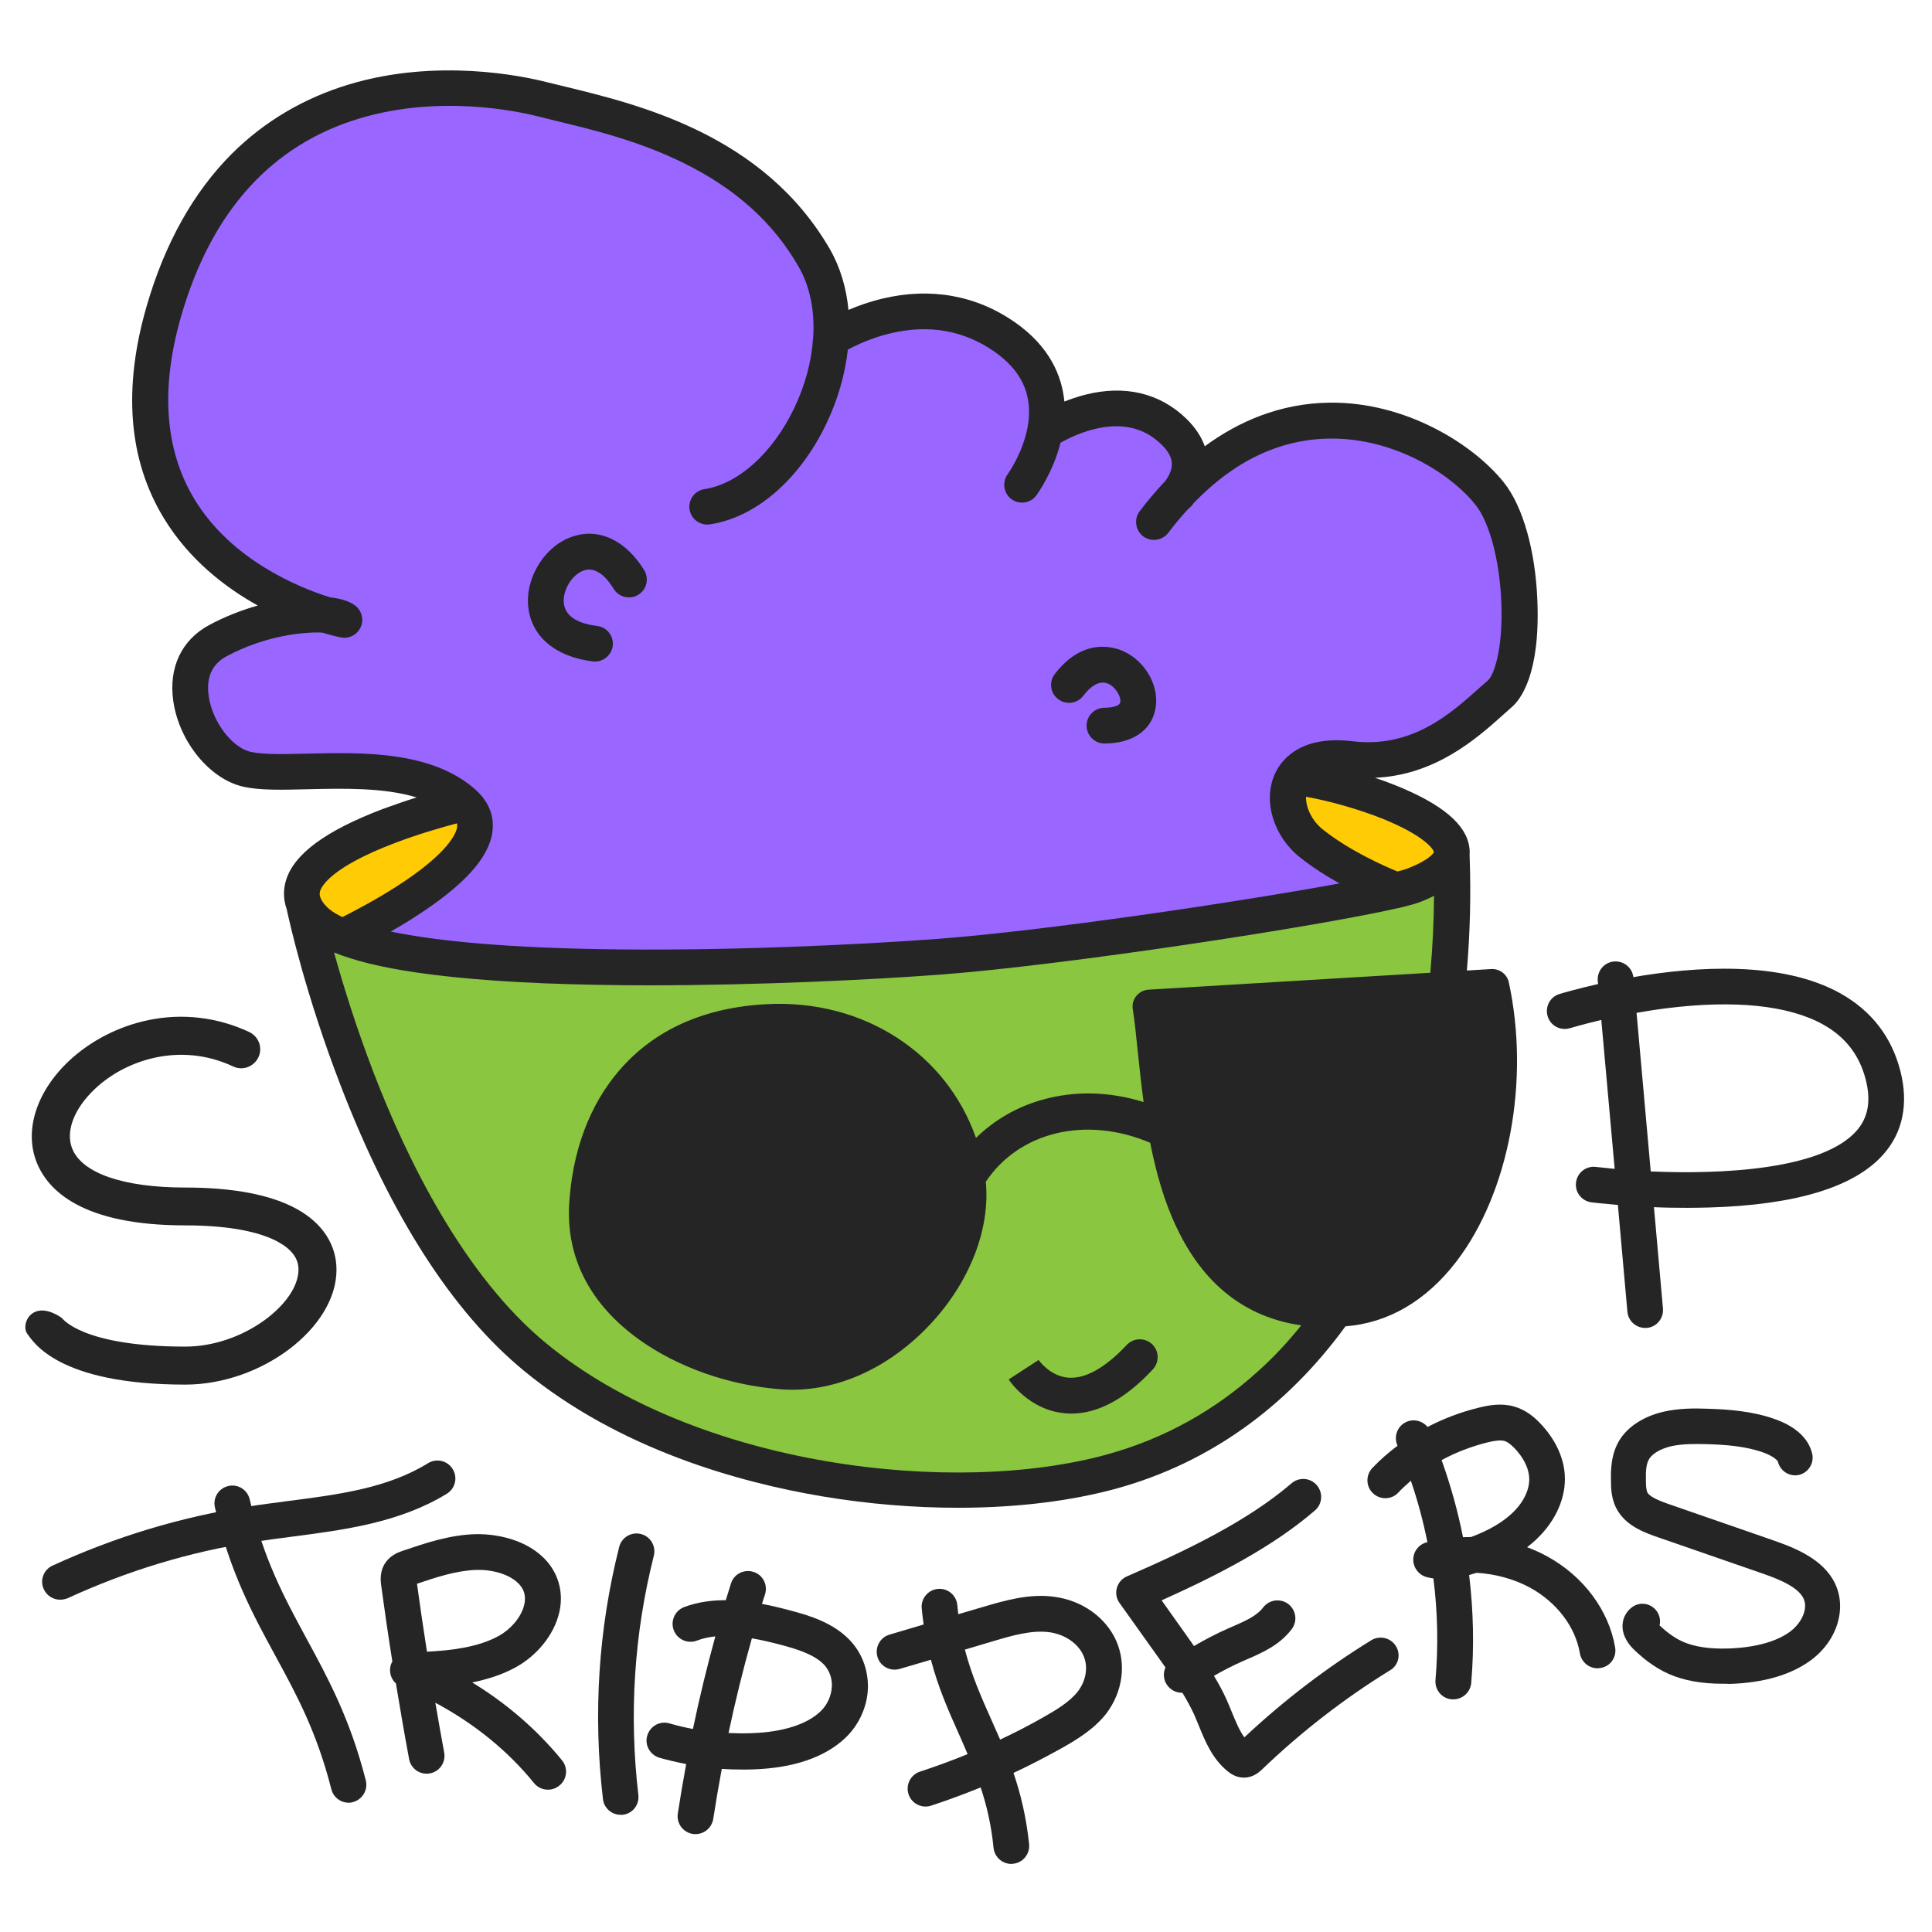
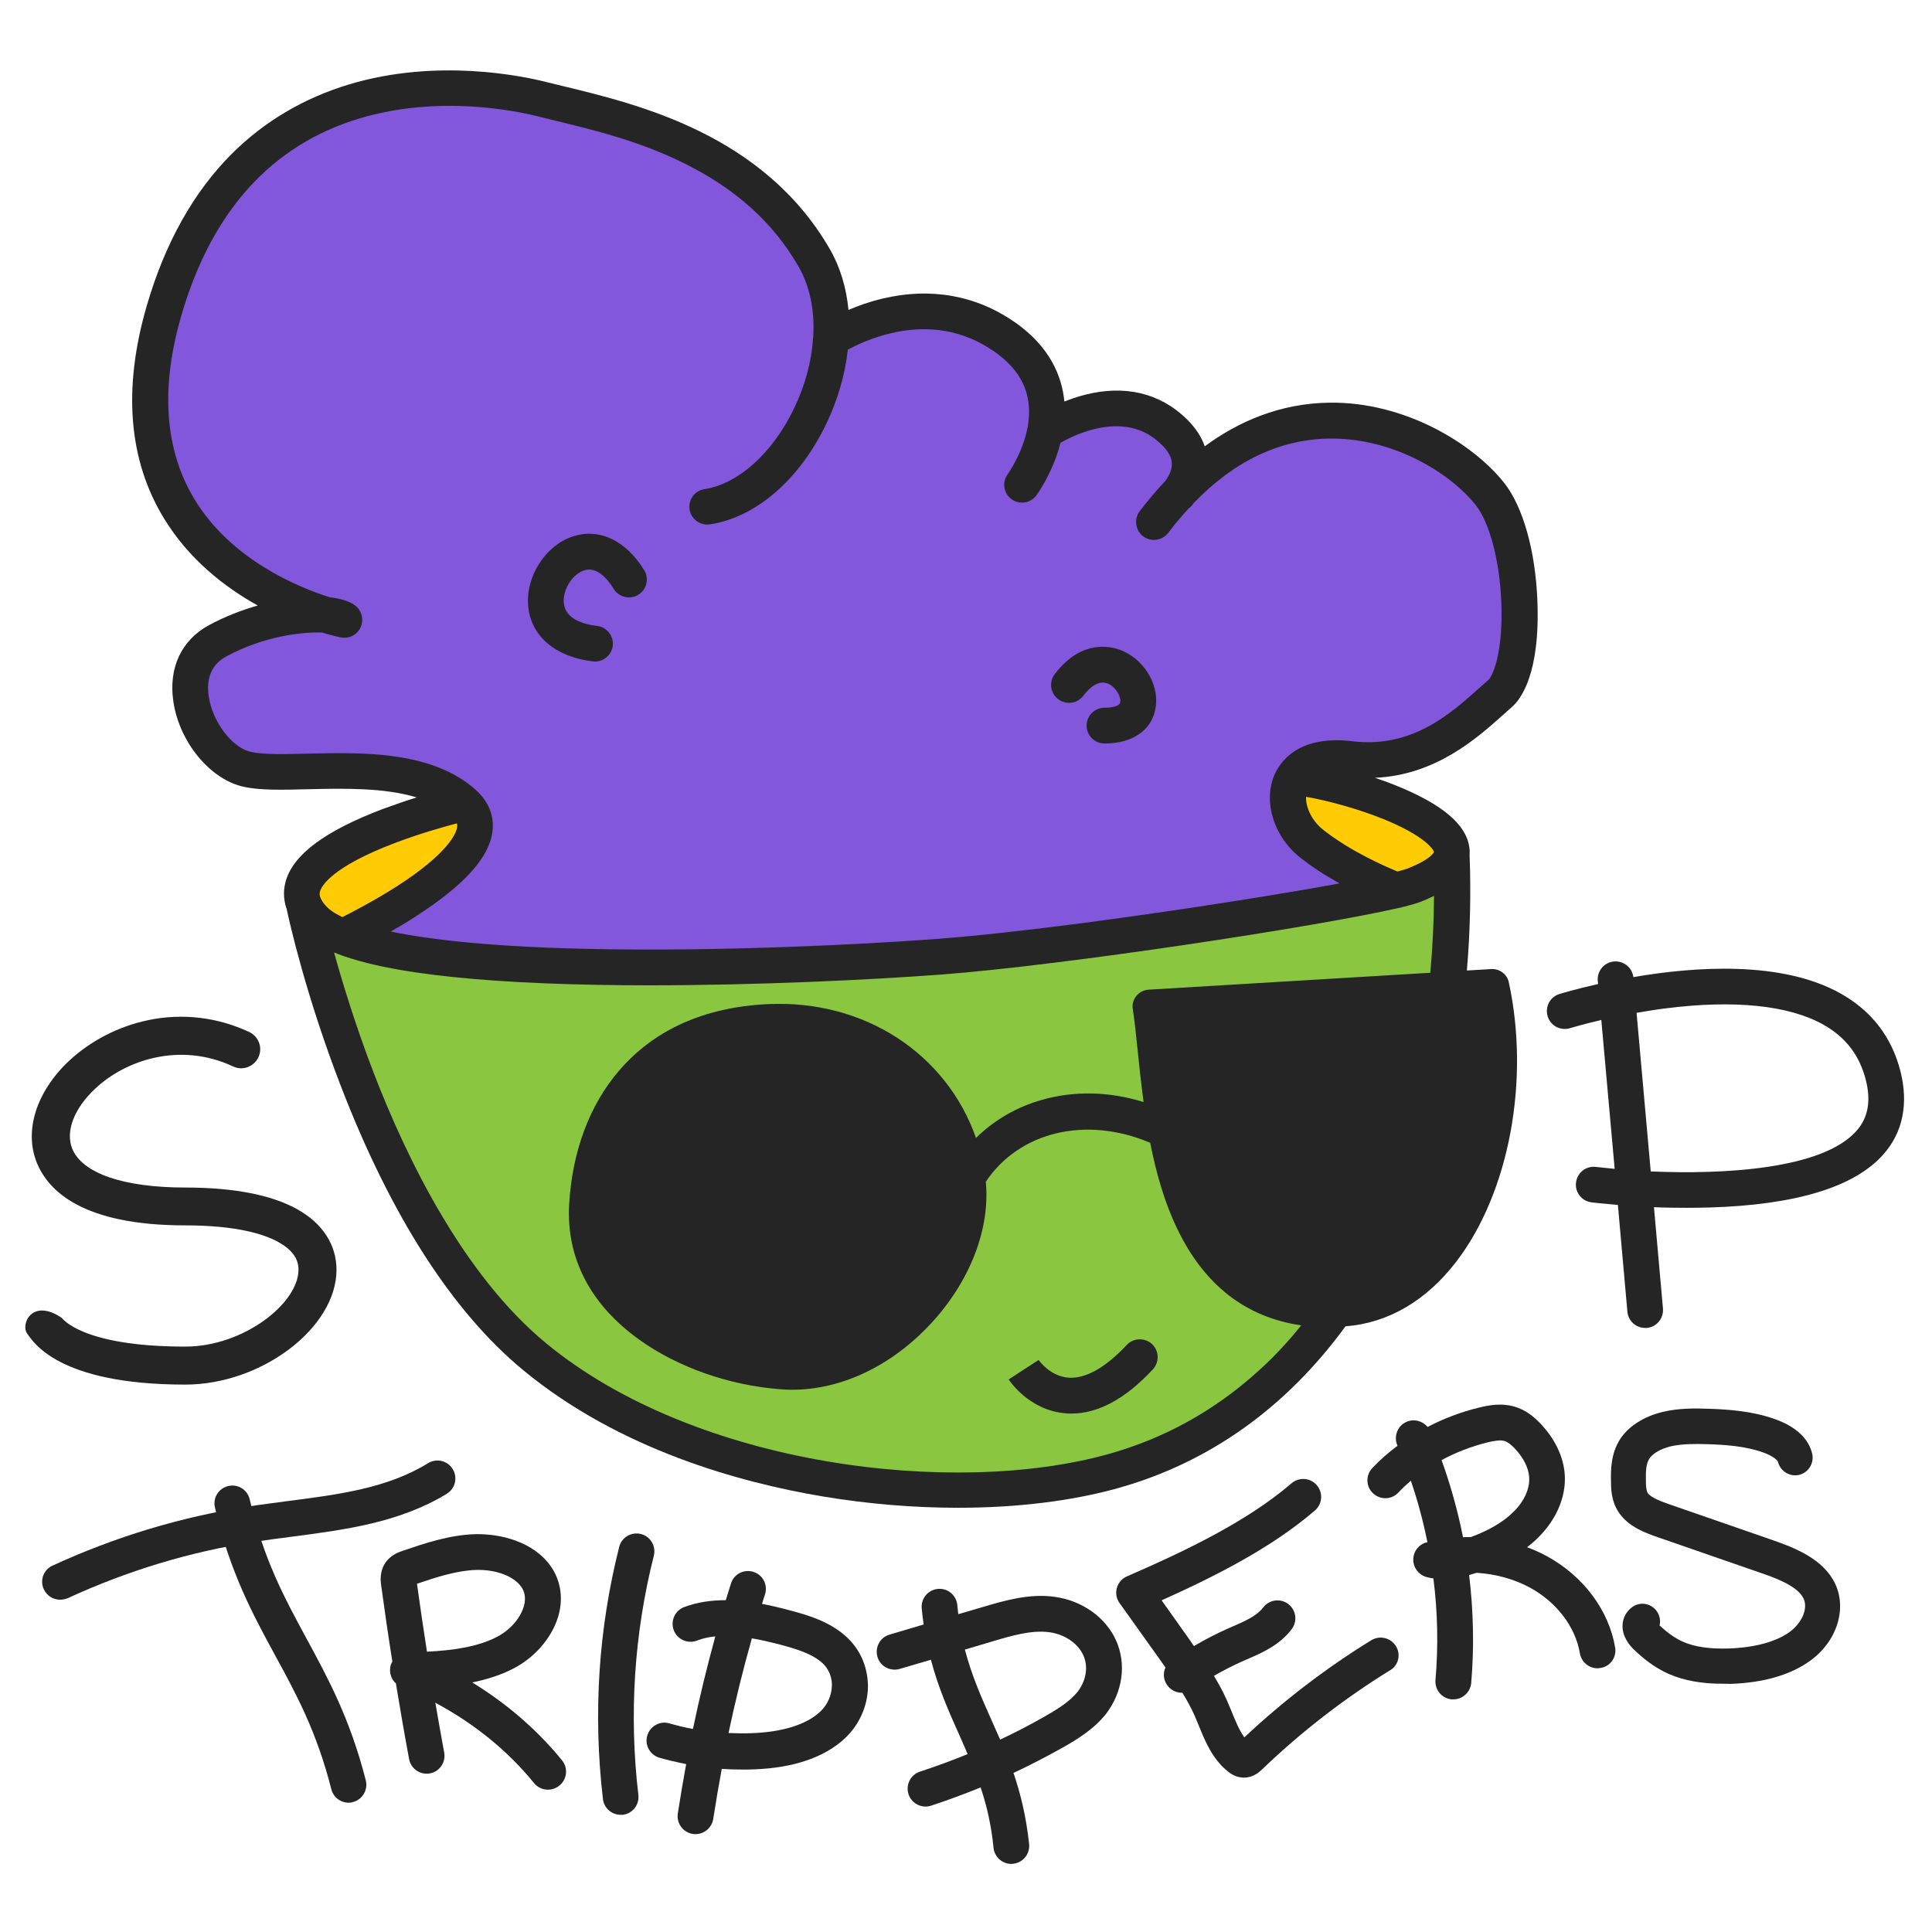
<svg xmlns="http://www.w3.org/2000/svg" version="1.1" id="Layer_1" x="0px" y="0px" viewBox="0 0 1200 1200" style="enable-background:new 0 0 1200 1200;" xml:space="preserve">
  <style type="text/css">
	.st0{fill:none;}
	.st1{fill:#FFCB05;}
- 	.st2{fill:#9966FF;}
+ 	.st2{fill:#8357db;}
	.st3{fill:#8AC63F;}
	.st4{fill:#252525;}
</style>
  <g>
    <g>
      <g>
        <path class="st0" d="M288.1,498.9c0,0-133.1,30.5-93.2,72.1c39.9,41.6,301.2,29.9,389.1,23.3s272.2-35.9,294-44.3     c70.3-27.2-34.7-63.7-74.6-67.1" />
      </g>
      <g>
        <path class="st1" d="M288.1,498.9c0,0-133.1,30.5-93.2,72.1c39.9,41.6,301.2,29.9,389.1,23.3s272.2-35.9,294-44.3     c70.3-27.2-34.7-63.7-74.6-67.1" />
      </g>
      <g>
        <path class="st0" d="M803.5,371.8" />
      </g>
      <g>
        <path class="st2" d="M213,581.8c72,28.4,291.9,18.4,371.1,12.4c79.2-6,236.7-30.3,283-41.2c5.1-1.2-2.2,0.8,0,0     c0,0-30-11.1-52.6-29.1c-22.3-17.8-22.2-58.1,24.3-52.4c46.5,5.6,75.3-25.4,93-40.7s16.3-95.6-6.5-124.1     c-27.6-34.5-112.6-79.3-188.1-5.6l-5.4,5.8c8.3-11,11.6-24.7-2.8-38.7c-33.2-32.3-80.1,0-80.1,0l0.6-3.4c0.1-0.5,0.1-0.9,0.2-1.4     c2.1-17.4-2.5-37.6-25.9-54c-52.1-36.3-107.7,1.4-107.7,1.4l0.2-6.6c0.1-15.6-3.2-30.8-10.8-43.9c-42.1-73-126.2-87.6-168.7-98.5     c-44.3-11.3-188.5-29-235,131.5s112,192,112,192c-6.6-5.6-44.4-5.6-78.8,13c-34.4,18.5-10.5,73.3,18.3,79.7s99.3-10.4,134.7,21     S213,581.8,213,581.8" />
      </g>
      <g>
        <path class="st0" d="M288.1,387.8" />
      </g>
      <g>
        <path class="st3" d="M194.9,571c39.9,41.6,301.2,29.9,389.1,23.3s272.2-35.9,294-44.3l23.5-19.4c6.5,168.7-59,341.2-210.3,383.4     C596,940.5,430.7,924,332.3,843c-103-84.8-143.6-281.2-143.6-281.2L194.9,571z" />
      </g>
      <g>
        <path class="st0" d="M601.1,731.4c22.2-37.1,70.2-52.2,118.2-31.7" />
      </g>
      <g>
        <path class="st0" d="M635.9,850.7c0,0,26.7,41,72.1-7.8" />
      </g>
      <g>
        <path class="st0" d="M369.4,399.8c-64.6-7.8-11.6-93,21.1-39.9" />
      </g>
      <g>
        <path class="st0" d="M664,425.5c30-39,67.2,25.2,22,25.2" />
      </g>
    </g>
    <path class="st4" d="M1180.4,665.4c-5.4-21.3-18-37.6-37.3-48.4c-36.5-20.4-90.3-16.7-128.6-10.1c-0.7-5.9-6-10.2-12-9.7   c-6.1,0.5-10.6,5.9-10.1,12l0.2,2c-13.7,3.1-22.7,5.8-24,6.2c-5.9,1.8-9.1,8-7.3,13.9c1.8,5.9,8,9.1,13.9,7.3   c0.1,0,7.6-2.3,19.4-5.1l8.3,92.5c-4.3-0.4-8.2-0.8-11.6-1.2c-6.1-0.8-11.6,3.5-12.4,9.6c-0.8,6.1,3.5,11.6,9.6,12.4   c0.6,0.1,6.7,0.8,16.4,1.6l5.9,66.3c0.5,5.8,5.4,10.1,11,10.1c0.3,0,0.7,0,1,0c6.1-0.5,10.6-5.9,10.1-12l-5.6-63   c6.4,0.3,13.3,0.4,20.6,0.4c4.5,0,9.1-0.1,13.8-0.2c53.8-1.6,90.2-12.7,108.1-33C1181.9,703.4,1185.5,685.5,1180.4,665.4z    M1153.2,702.3c-21.4,24.3-83.8,27.2-127.9,25.3l-8.8-98.5c5.7-1,11.8-2,18.2-2.8c42.5-5.4,76.2-1.9,97.6,10   c14,7.8,22.7,19.1,26.6,34.5C1162.2,683.9,1160.3,694.2,1153.2,702.3z" />
    <g>
      <g>
        <path class="st4" d="M37.3,993.6c-4.2,0-8.2-2.4-10.1-6.5c-2.6-5.6-0.1-12.2,5.5-14.7c38.9-17.9,79.7-30.2,121.1-36.6     c8.1-1.3,16.4-2.3,24.4-3.4c32.1-4.1,62.4-8,87.7-23.6c5.2-3.2,12.1-1.6,15.3,3.7c3.2,5.2,1.6,12.1-3.7,15.3     c-29.4,18-63.5,22.4-96.5,26.7c-7.9,1-16,2.1-23.8,3.3c-39.4,6.1-78.1,17.8-115.2,34.9C40.4,993.3,38.9,993.6,37.3,993.6z" />
      </g>
      <g>
        <path class="st4" d="M216.6,1119.7c-5,0-9.5-3.3-10.8-8.4c-9.1-35.7-21.6-58.7-34.9-83.1c-13.8-25.4-28.1-51.6-37.4-91.9     c-1.4-6,2.3-11.9,8.3-13.3c6-1.4,11.9,2.3,13.3,8.3c8.6,37.4,21.6,61.1,35.2,86.3c13.3,24.5,27.1,49.8,36.9,88.2     c1.5,5.9-2.1,12-8,13.5C218.5,1119.6,217.5,1119.7,216.6,1119.7z" />
      </g>
    </g>
    <g>
      <path class="st4" d="M340.3,1111.6c-3.2,0-6.4-1.4-8.6-4.1c-16.3-20.1-37.2-37-61.3-49.9c1.8,10.4,3.6,20.7,5.5,31    c1.1,6-2.9,11.8-8.9,12.9c-6,1.1-11.8-2.9-12.9-8.9c-2.9-15.6-5.6-31.3-8.2-47c-2.8-2.5-4.1-6.3-3.5-10.1c0.2-1.3,0.7-2.5,1.3-3.5    c-2.5-15.7-4.8-31.4-6.9-47c-0.4-2.8-1.3-9.4,3.2-15.2c3.4-4.3,8-5.9,10.8-6.8c13.3-4.5,28.5-9.7,44.7-10.1    c15.5-0.3,35.8,4.7,46.5,19.8c5.9,8.4,7.8,18.7,5.3,29.1c-3.2,13.5-13.6,26.5-27.2,33.9c-8.4,4.6-17.6,7.4-26.8,9.3    c21.6,13.2,40.5,29.6,55.8,48.4c3.9,4.8,3.1,11.8-1.6,15.6C345.3,1110.8,342.8,1111.6,340.3,1111.6z M259,983.7    c1.9,14,4,28.1,6.2,42.2c15.1-0.8,31.5-2.7,44.2-9.6c8.1-4.4,14.4-12,16.2-19.5c1-4.3,0.4-8.1-1.9-11.3    c-4.6-6.5-15.7-10.7-27.8-10.4C283.5,975.5,271.1,979.6,259,983.7z M256.2,984.7L256.2,984.7L256.2,984.7z" />
    </g>
    <g>
      <path class="st4" d="M385.5,1127.2c-5.6,0-10.4-4.2-11-9.8c-6.2-52.9-2.8-105.6,10.1-156.6c1.5-5.9,7.5-9.5,13.5-8    c5.9,1.5,9.5,7.5,8,13.5c-12.2,48.4-15.5,98.4-9.6,148.6c0.7,6.1-3.6,11.6-9.7,12.3C386.3,1127.2,385.9,1127.2,385.5,1127.2z" />
    </g>
    <path class="st4" d="M527.7,1018.6c-10.2-10.6-24.5-15.1-37.2-18.4c-5.6-1.5-11.3-2.9-17.2-4c0.6-2,1.2-4,1.9-6   c1.8-5.9-1.4-12.1-7.3-13.9c-5.9-1.8-12.1,1.4-13.9,7.3c-1.1,3.4-2.1,6.8-3.2,10.3c-8.9,0-17.7,1.2-25.9,4.3   c-5.7,2.2-8.6,8.6-6.4,14.4c2.2,5.7,8.6,8.6,14.4,6.4c3.6-1.4,7.4-2.2,11.4-2.6c-5.2,19-9.9,38.2-13.9,57.5   c-4.9-0.9-9.8-2.1-14.7-3.5c-5.9-1.7-12,1.8-13.7,7.7c-1.7,5.9,1.8,12,7.7,13.7c5.4,1.5,10.9,2.8,16.5,3.9   c-1.9,10.2-3.6,20.4-5.2,30.7c-0.9,6.1,3.2,11.7,9.3,12.7c0.6,0.1,1.1,0.1,1.7,0.1c5.4,0,10.1-3.9,11-9.4   c1.6-10.4,3.4-20.8,5.3-31.1c4.3,0.3,8.5,0.4,12.8,0.4c2.3,0,4.6,0,6.9-0.1c25.1-0.9,44.2-7.5,56.9-19.4   c8.7-8.2,13.9-19.7,14.2-31.5C539.2,1036.8,535.2,1026.4,527.7,1018.6z M516.7,1047.2c-0.2,5.9-2.8,11.8-7.2,15.9   c-8.5,8-23.2,12.7-42.5,13.4c-4.8,0.2-9.7,0.1-14.5-0.1c4.2-19.8,9-39.4,14.5-58.8c6,1,12.1,2.5,17.9,4c9.8,2.6,20.7,5.9,26.9,12.3   C516,1038.5,516.8,1043.7,516.7,1047.2z" />
    <path class="st4" d="M693.2,1018.9c-6.5-14.4-21.1-24.8-38.3-27.1c-15.7-2.2-31.4,2.5-44,6.2l-15.7,4.6c-0.2-1.9-0.4-3.7-0.6-5.7   c-0.6-6.1-6-10.6-12.1-10c-6.1,0.6-10.6,6-10,12.1c0.3,3.4,0.7,6.7,1.2,10l-21.2,6.3c-5.9,1.7-9.2,7.9-7.5,13.8   c1.7,5.9,7.9,9.2,13.8,7.5l19.4-5.7c4.6,17.5,11.1,32.1,17.5,46.4c1.8,4.1,3.6,8.1,5.3,12.2c-9.7,4-19.6,7.6-29.6,10.9   c-5.8,1.9-9,8.2-7.1,14c1.5,4.7,5.9,7.7,10.6,7.7c1.1,0,2.3-0.2,3.5-0.6c10.4-3.4,20.6-7.2,30.7-11.3c3.7,11.1,6.6,23.2,8,37.5   c0.6,5.7,5.4,10,11,10c0.4,0,0.8,0,1.2-0.1c6.1-0.6,10.5-6.1,9.9-12.2c-1.8-17-5.3-31.3-9.7-44.2c10.3-4.8,20.4-10.1,30.3-15.6   c9.2-5.2,19.7-11.6,27.2-21.1C697.3,1051,699.8,1033.6,693.2,1018.9z M669.3,1050.8c-5,6.3-13.3,11.3-20.7,15.5   c-8.9,5.1-18,9.8-27.4,14.2c-1.8-4.1-3.6-8.2-5.4-12.2c-6.3-14.1-12.3-27.7-16.5-43.7l17.8-5.3c11.1-3.3,23.7-7,34.7-5.5   c9.5,1.3,17.7,6.9,21,14.2C676.1,1035,674.7,1043.9,669.3,1050.8z" />
    <path class="st4" d="M1003.2,1023.3c-3.9-23.1-19.7-44.3-42.2-56.6c-4-2.2-8.2-4.1-12.5-5.7c2.3-1.8,4.5-3.6,6.5-5.6   c11.6-11.3,17.8-25.6,16.9-39.4c-0.7-11.2-6.2-22.6-15.5-32.2c-3.3-3.4-8.5-8.1-16-10.2c-7.8-2.2-15.4-0.9-21.8,0.7   c-11.2,2.7-21.9,6.8-31.9,12c-3.1-3.7-8.3-5.2-13-3.2c-5.6,2.4-8.2,8.9-5.8,14.6c0,0.1,0.1,0.2,0.1,0.3   c-5.6,4.2-10.9,8.8-15.6,13.8c-4.2,4.4-4.1,11.5,0.4,15.7c4.4,4.2,11.5,4.1,15.7-0.4c2.4-2.6,5.1-5,7.8-7.4   c4.3,12.5,7.7,25.3,10.3,38.2c-0.2,0-0.4,0.1-0.6,0.1c-4.8,1.3-8.2,5.7-8.2,10.7c0,5,3.3,9.4,8.1,10.8c1.5,0.4,2.9,0.7,4.4,0.9   c2.7,21,3.1,42.2,1.3,63.1c-0.5,6.1,4,11.5,10.1,12c0.3,0,0.6,0,1,0c5.7,0,10.6-4.4,11.1-10.2c1.9-22.2,1.4-44.7-1.3-67   c1.6-0.5,3.2-1,4.6-1.4c11.7,0.7,23.2,3.8,33.2,9.2c16.6,9.1,28.2,24.3,31,40.8c0.9,5.4,5.6,9.3,10.9,9.3c0.6,0,1.2-0.1,1.9-0.2   C1000.2,1035.1,1004.2,1029.4,1003.2,1023.3z M913.6,954.7c-1.6,0-3.2,0-4.9,0.1c-3.2-16.2-7.7-32.3-13.3-47.9   c8.8-4.8,18.5-8.5,28.5-11c3.4-0.8,7.7-1.7,10.5-0.9c1.8,0.5,3.7,1.9,6.1,4.3c5.6,5.8,8.9,12.2,9.3,18.2c0.5,7.2-3.2,15.3-10.2,22   C933.4,945.5,924.7,950.6,913.6,954.7z" />
    <path class="st4" d="M867,1022.4c-3.2-5.2-10.1-6.8-15.3-3.6c-28.1,17.3-54.6,37.6-78.8,60.3c-3.1-4.2-5.4-9.9-7.8-15.7   c-1-2.5-2.1-5.1-3.2-7.6c-2.3-5.2-5-10.1-7.9-14.9c5.7-3.3,11.6-6.3,17.6-9c1-0.4,2-0.9,3-1.3c9.5-4.1,20.2-8.8,27.7-18.7   c3.7-4.9,2.8-11.8-2.1-15.6c-4.9-3.7-11.8-2.8-15.6,2.1c-4,5.3-11.3,8.5-18.9,11.8c-1.1,0.5-2.1,0.9-3.2,1.4   c-7.2,3.2-14.1,6.8-20.9,10.8c-0.7-1-1.4-1.9-2-2.9L721.5,994c34.3-15.4,68.6-32.9,95.2-55.8c4.7-4,5.2-11,1.2-15.7   c-4-4.7-11-5.2-15.7-1.2c-27.6,23.7-65.4,41.8-102.2,57.8c-3.1,1.3-5.4,4-6.3,7.2s-0.3,6.7,1.7,9.4l26.1,36.6   c0.8,1.1,1.6,2.2,2.4,3.4c-1.6,3.5-1.3,7.6,1,10.9c2.2,3.1,5.6,4.8,9.1,4.8c0.1,0,0.3,0,0.4,0c2.7,4.4,5.1,8.8,7.2,13.3   c1,2.2,1.9,4.5,2.9,6.9c4,9.8,8.5,21,18.2,28.7c1.1,0.9,4.5,3.6,9.3,3.8c0.2,0,0.5,0,0.7,0c5.9,0,9.7-3.7,11.2-5.1   c24.3-23.3,51-44,79.4-61.5C868.6,1034.5,870.3,1027.6,867,1022.4z" />
    <g>
      <path class="st4" d="M1069.9,1045.8c-13.1,0-24-2-33.2-6c-9.6-4.2-16.9-10.5-21.6-15c-2.9-2.7-7.7-8.4-7.3-15.6    c0.2-4.3,2.3-8.2,5.7-10.8c4.8-3.7,11.6-2.8,15.3,2c2.1,2.7,2.7,6.1,2,9.2c5.3,4.9,9.9,8.1,14.7,10.2c7.2,3.1,16.5,4.5,28.4,4.1    c16.3-0.6,29.5-4.2,38-10.5c7-5.2,11.9-14.7,7.8-21.5c-4.5-7.5-18.1-12.2-27.1-15.3l-62.6-21.7c-7.5-2.6-18.8-6.5-24.8-15.9    c-4.5-6.9-4.6-14.7-4.6-19.3c-0.1-6.3-0.2-16.8,5.8-26c5.3-8,14.8-14,26.6-16.8c9.8-2.3,19.7-2.2,28.1-1.9    c12.7,0.4,27.5,1.5,41.2,6.4c13.1,4.6,21.1,12.1,23.3,21.6c1.3,5.9-2.4,11.7-8.2,13.1c-5.9,1.3-11.7-2.4-13.1-8.2    c-0.2-0.7-2.7-3.5-9.3-5.8c-10.9-3.9-23.7-4.8-34.7-5.1c-7.1-0.2-15.2-0.3-22.4,1.3c-6.2,1.5-11.2,4.3-13.4,7.6    c-2.2,3.3-2.3,8.3-2.2,13.7c0,3.2,0.2,6.2,1.1,7.7c2,3,9.3,5.6,13.6,7.1l62.6,21.7c12,4.2,30.1,10.4,38.7,24.7    c9.6,15.9,3.8,37.5-13.4,50.3c-12.3,9.1-29.2,14.1-50.3,14.8C1073,1045.8,1071.4,1045.8,1069.9,1045.8z" />
    </g>
  </g>
  <g>
    <path class="st4" d="M926.2,601.9l-15.1,0.9c2-23.4,2.6-47.3,1.7-71.4c0.1-1.7,0.1-3.5-0.2-5.3c-2-14.2-17.1-26.8-46-38.4   c-4-1.6-8.3-3.2-12.6-4.6c37.7-1.6,63.4-24.6,79.6-39.1c2-1.8,3.8-3.4,5.5-4.9c5.3-4.6,17.6-20.3,15.8-65.9   c-1.2-31.2-9-58.7-20.8-73.5c-19.4-24.3-61.6-50.2-108.3-49.6c-30.9,0.4-56.7,11.8-77.5,27.1c-2.1-6-5.9-11.7-11.4-17.1   c-16.5-16-38.3-21.2-63-14.9c-4.6,1.2-9,2.7-12.8,4.2c-1.5-15.8-9-34.1-30.8-49.3c-24-16.7-52.4-21.8-82.3-14.6   c-8,1.9-15.2,4.5-21,7c-1.3-13.8-5.2-26.8-11.7-38C474.2,83.7,397.1,65,351,53.8c-4.1-1-7.9-1.9-11.5-2.8   c-14.9-3.8-68-15-122.6,1.4c-28.2,8.5-52.7,23-72.9,43.1c-23.8,23.8-41.6,55.6-52.9,94.6c-14.9,51.4-11.3,95.7,10.7,131.8   c15.6,25.6,37.8,42.8,58.3,54.2c-10.2,2.9-20.5,6.9-30.3,12.2c-17,9.2-25.1,26.3-22.2,46.9c3.5,25.3,22.6,48.7,43.4,53.4   c10.5,2.4,24.5,2,40.6,1.6c21.6-0.5,46.9-1.1,67.2,5.1c-6.5,2-13.7,4.5-21.1,7.2c-35.5,13.5-55.2,28-60.1,44.4   c-1.4,4.7-2,10.9,0.5,17.9c1.6,7.6,11.9,53.6,33.5,109.5c31.2,81,69.5,140.6,113.7,177c59.4,48.9,133.9,69.5,185.9,78.2   c28.2,4.7,56.6,7,83.9,7c36.1,0,70.3-4.1,99.3-12.2c56.6-15.8,104.6-50.1,141.3-100.5c26.5-2,50.3-15.9,69-40.4   c32.7-42.8,45.7-112.5,32.4-173.5C936,605.1,931.4,601.6,926.2,601.9z M859.2,508.7c25.5,10.4,31.2,18.8,31.4,20.5c0,0,0,0.1,0,0.1   c-0.2,0.4-2.3,4.7-16.5,10.2c-1.3,0.5-3.4,1.1-6.1,1.8c-7.8-3.2-29.6-12.7-46.5-26.2c-6.5-5.2-10.5-13.4-10.3-20.2   C825.5,497.4,844,502.6,859.2,508.7z M191,468.1c-14.1,0.3-27.3,0.7-35.2-1.1c-11.8-2.6-24-18.9-26.2-34.8   c-1.6-11.4,2.1-19.6,10.8-24.4c23.6-12.8,47.5-15.4,59.7-14.9c6.6,2,10.9,2.9,11.6,3c5,1,10-1.5,12.2-6.1c2.2-4.6,1-10-2.8-13.3   c-3.3-2.8-9-4.7-16.2-5.5c-19.9-6.3-61.3-23.3-84.1-60.9c-18.5-30.6-21.3-68.9-8.2-114c18.8-64.9,56.1-106.2,110.9-122.6   c49.2-14.7,97.2-4.6,110.7-1.2c3.6,0.9,7.6,1.9,11.7,2.9c22.7,5.5,50.9,12.3,78.6,26c32.3,15.9,55.7,36.9,71.5,64.4   c7.1,12.2,10.1,27.5,9.1,43.7c0,0.3,0,0.6-0.1,0.8c-0.9,14.3-4.9,29.3-11.9,43.8c-13.3,27.6-34.6,46.7-55.5,49.9   c-6.1,0.9-10.2,6.6-9.3,12.6s6.6,10.2,12.6,9.3c28.5-4.3,55.5-27.6,72.2-62.2c7.3-15.2,11.8-31,13.5-46.3c5.3-2.9,15-7.5,27.1-10.3   c23.6-5.5,45.1-1.6,63.8,11.4c16.5,11.5,23.4,25.7,21.3,43.6c-0.2,1.3-0.4,2.6-0.6,3.9c0,0.1,0,0.2-0.1,0.3   c-3.1,15.8-12.1,28.3-12.2,28.4c-3.6,4.9-2.6,11.9,2.3,15.5c2,1.5,4.3,2.2,6.6,2.2c3.4,0,6.8-1.6,8.9-4.5   c0.5-0.7,10.3-14.1,15-32.7c4.3-2.4,12-6.3,21.1-8.5c16.8-4.1,30.8-1,41.5,9.5c7.8,7.6,8.6,14,2.7,22.5c-6,6.4-11.4,12.8-16.1,19   c-3.7,4.9-2.7,11.9,2.1,15.6c4.9,3.7,11.9,2.7,15.6-2.1c4.1-5.5,8.4-10.5,12.7-15.2c0.9-0.6,1.7-1.4,2.4-2.3c0.3-0.3,0.5-0.7,0.7-1   c25.3-26.3,53.7-39.7,84.5-40.1c0.5,0,0.9,0,1.3,0c38.7,0,73.4,21.3,89.3,41.2c8.7,10.9,15,34.7,16,60.5c1.2,30.2-5,45.5-8.1,48.3   c-1.8,1.6-3.8,3.3-5.8,5.1c-17.6,15.8-41.7,37.4-78.6,32.9c-34.1-4.1-45.3,13.4-48.5,21.1c-7,16.6-0.3,38.1,15.9,51   c7.9,6.3,16.5,11.7,24.6,16.2c-64.1,11.8-183,29.4-248.9,34.4c-50.3,3.8-135.9,7.8-211.5,6.4c-63.8-1.1-103.8-5.7-128.9-10.9   c4.9-2.8,10.2-5.9,15.5-9.4c29.7-19.1,45.3-36.1,47.6-52.2c1-6.9,0-17-10.1-26.2c-0.1-0.1-0.1-0.1-0.2-0.2c0,0-0.1-0.1-0.1-0.1   C268.1,466.3,225.3,467.3,191,468.1z M198.8,553.5c1-3.2,7.2-15,46.5-29.9c15.2-5.8,30.2-10,38.5-12.2c0.3,1.1,0.2,1.9,0.1,2.5   c-0.5,3.2-4.6,15.5-37.4,36.6c-13.6,8.7-27.1,15.7-33.8,19.1c-5.2-2.4-8.1-4.7-9.7-6.3C197.6,557.7,198.5,554.7,198.8,553.5z    M781.4,851.7c-27,24.5-58.3,41.8-93.1,51.5c-95.4,26.6-255.9,7.9-349-68.8c-51.3-42.2-86.5-114.4-107-167.5   c-11.2-29.1-19.4-55.8-24.8-75.3c12.5,5.1,29.2,9.2,50.9,12.4c29.2,4.3,67.1,6.9,112.7,7.7c10.5,0.2,21.1,0.3,31.9,0.3   c67.6,0,137.9-3.4,181.7-6.7c76.4-5.8,233.4-29.7,283.8-41.3c0.6-0.1,1.3-0.2,1.9-0.4c5.3-1.3,9.2-2.4,11.5-3.3   c3.2-1.2,6.1-2.5,8.8-3.9c-0.1,16.1-0.9,32.1-2.3,47.8l-175,10.5c-3,0.2-5.7,1.6-7.6,3.9c-1.9,2.3-2.7,5.3-2.2,8.2   c1.1,7.1,2,15.6,3,25.5c1,9.8,2.2,20.8,3.7,32.2c-21.3-6.6-42.9-7.1-63-1.4c-15.7,4.4-29.8,12.6-41.1,23.7   c-18.3-52.3-69.5-86.2-129.8-83.1c-39.1,2-70,15.9-91.8,41.2c-18.5,21.5-29.2,50.3-31.1,83.3c-1.8,33.1,13.1,62,43.3,83.7   c24,17.3,56.1,28.6,88,31c2.4,0.2,4.7,0.3,7.1,0.3c30.7,0,61.7-14.7,86.2-41c24.5-26.4,37-59,34.2-88.2   c20.8-31.1,62.2-41.1,102.1-24.2c3.6,18.2,8.7,36.6,16.6,53c16.7,35.1,42.6,55.4,77.2,60.4C800,833.5,791,843.1,781.4,851.7z" />
    <g>
      <path class="st4" d="M665.4,878c-1.3,0-2.6-0.1-3.9-0.2c-22.3-1.9-34.5-20.2-35-21l18.6-12.1l-0.1-0.1c0.1,0.1,7,10.2,18.6,11.1    c10.6,0.8,23-6.2,36.2-20.3c4.2-4.5,11.2-4.7,15.7-0.6c4.5,4.2,4.7,11.2,0.6,15.7C699.1,868.8,682.1,878,665.4,878z" />
    </g>
    <g>
      <path class="st4" d="M369.5,410.9c-0.4,0-0.9,0-1.3-0.1c-23.2-2.8-38.2-15.5-40.1-33.9c-1.9-18.3,10.4-37.9,27.4-43.6    c16.4-5.6,33.1,2.2,44.6,20.8c3.2,5.2,1.6,12.1-3.6,15.3c-5.2,3.2-12.1,1.6-15.3-3.6c-4.1-6.7-10.7-14.1-18.5-11.5    c-7.4,2.5-13.3,12.2-12.5,20.3c1,9.8,11.8,13.1,20.7,14.2c6.1,0.7,10.4,6.3,9.7,12.4C379.8,406.8,375,410.9,369.5,410.9z" />
    </g>
    <g>
      <path class="st4" d="M686,461.8c-6.1,0-11.1-5-11.1-11.1s5-11.1,11.1-11.1c4.2,0,9.3-0.9,9.8-3.3c0.7-3.3-2.5-9.2-7.2-11.5    c-6.2-2.9-12,2.4-15.8,7.4c-3.7,4.9-10.7,5.8-15.6,2c-4.9-3.7-5.8-10.7-2-15.6c17.8-23.2,37.3-16.6,42.8-14    c14,6.5,22.6,22.5,19.5,36.4C714.7,454.1,702.9,461.8,686,461.8z" />
    </g>
  </g>
  <g>
    <path class="st4" d="M115.1,860c-79.5,0-94.6-26.9-98.1-31.5c-4.5-6,3-22.5,21.4-9.9c0.2,0.1,12.2,17.8,76.7,17.8   c36.2,0,70.3-26.9,70.3-47.8c0-6.9-4.1-12.5-12.6-17.2c-8.5-4.7-25.5-10.3-57.8-10.3c-63.4,0-85.1-21.3-92.2-39.1   c-7.9-19.8-0.2-43.9,19.9-62.9c13.4-12.6,31-21.7,49.5-25.5c21.2-4.4,42.9-1.8,62.6,7.4c5.9,2.8,8.5,9.8,5.7,15.7   c-2.8,5.9-9.8,8.5-15.7,5.7C112,647,78,658.3,59,676.3c-13,12.2-18.4,26.4-14.2,37c6.1,15.4,31.7,24.3,70.3,24.3   c29.9,0,53.2,4.5,69.2,13.3c16,8.8,24.7,22.2,24.7,37.8C209,824.7,162.5,860,115.1,860z" />
  </g>
</svg>
